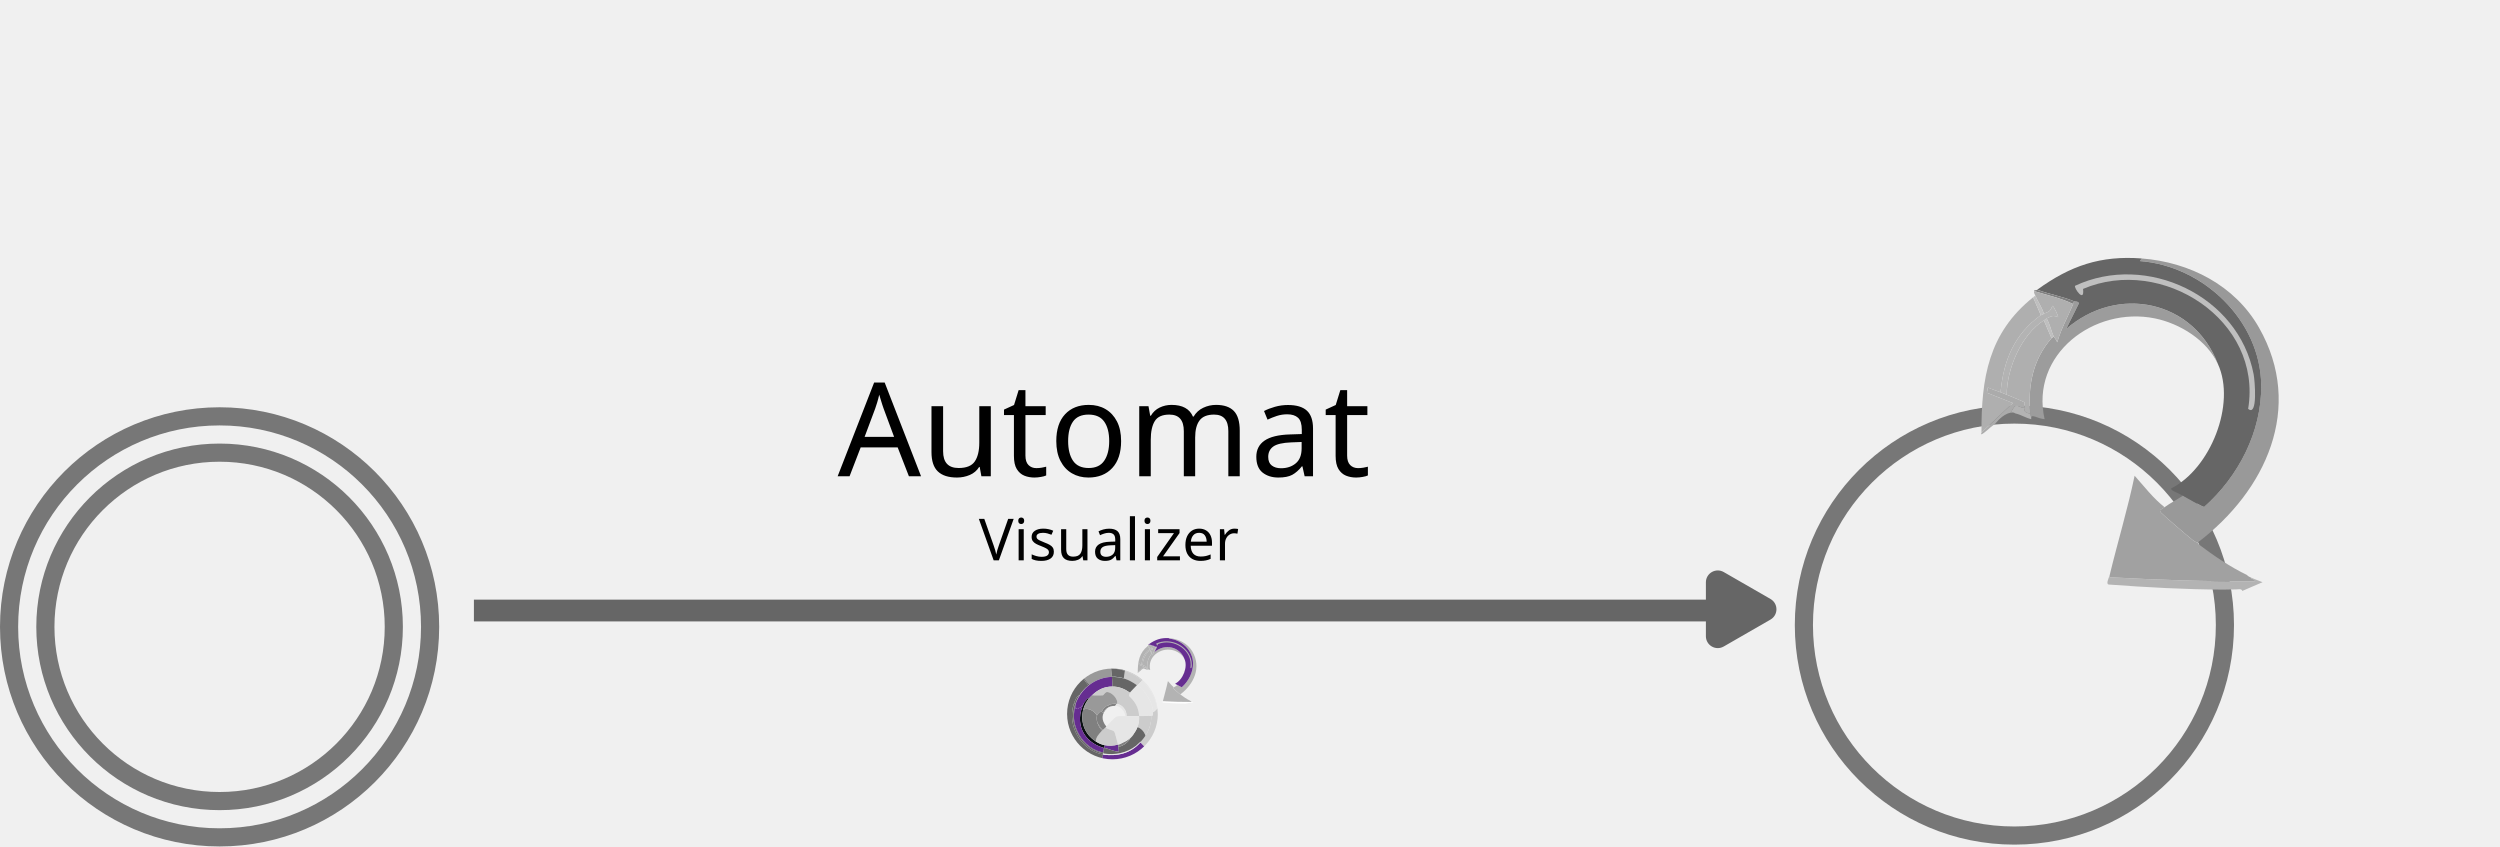
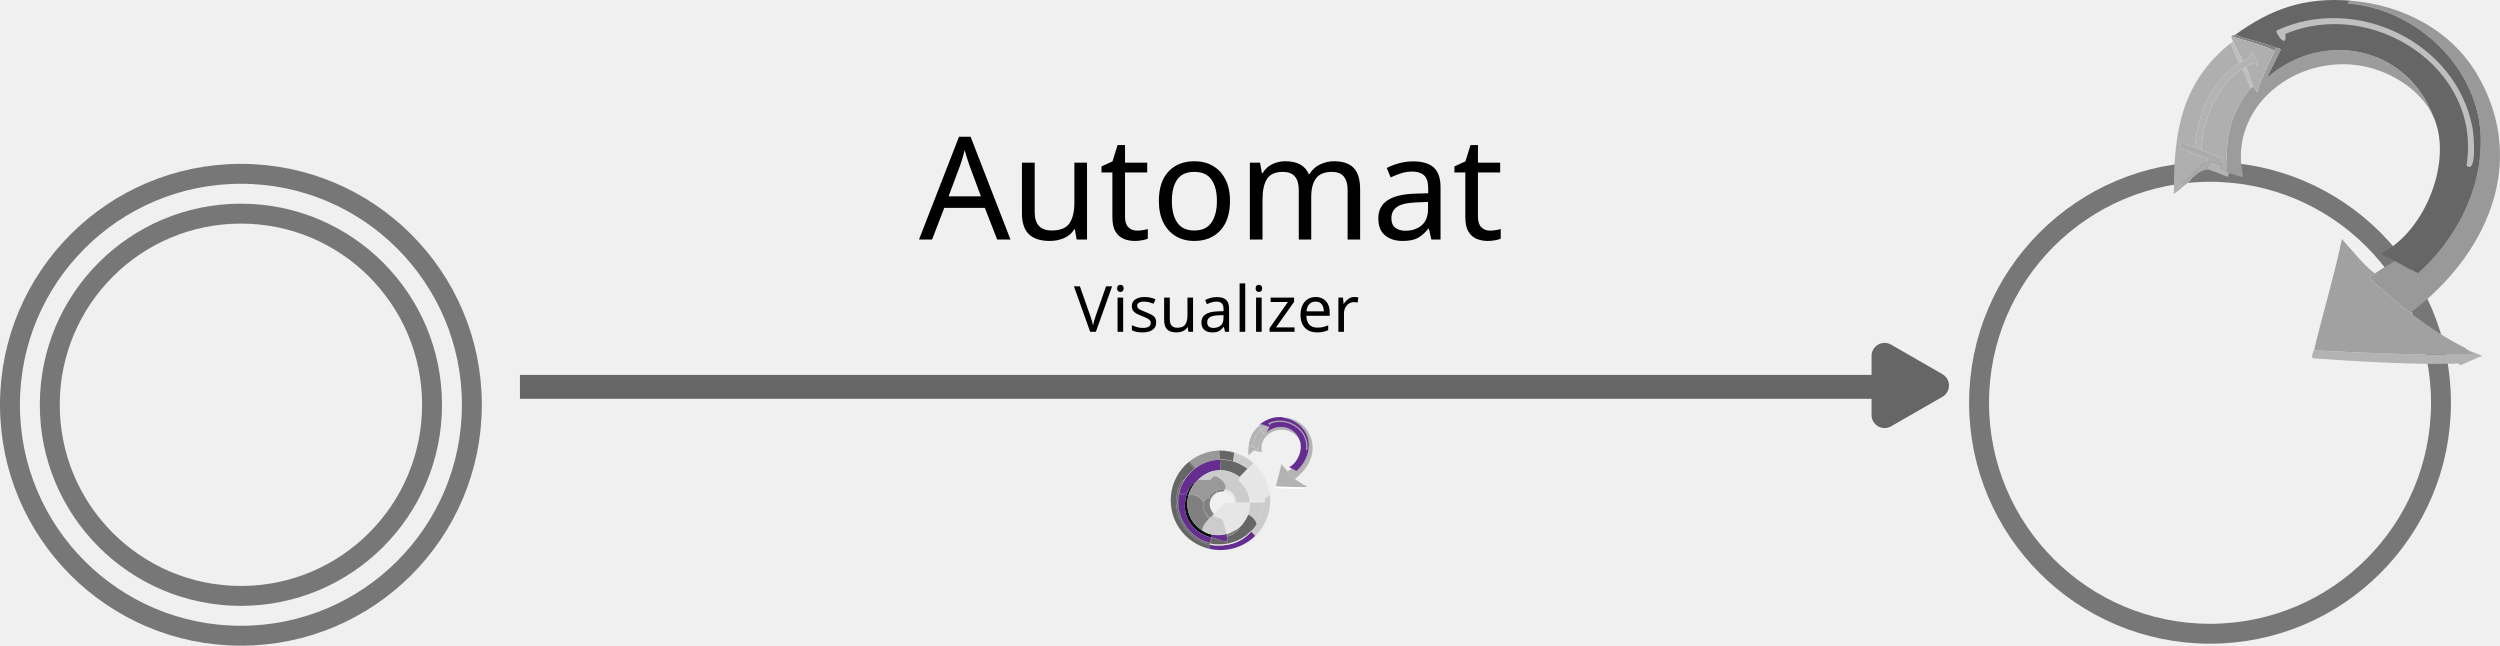
- <svg xmlns="http://www.w3.org/2000/svg" viewBox="0 0 688.79 233.21">
+ <svg xmlns="http://www.w3.org/2000/svg" id="Layer_2" data-name="Layer 2" viewBox="0 0 627.82 162.15">
  <defs>
    <style>
      .cls-1 {
        fill: #ccc;
      }

      .cls-1, .cls-2, .cls-3, .cls-4, .cls-5, .cls-6, .cls-7, .cls-8, .cls-9, .cls-10, .cls-11, .cls-12, .cls-13, .cls-14, .cls-15, .cls-16 {
        stroke-width: 0px;
      }

      .cls-2 {
        fill: #ababab;
      }

      .cls-17, .cls-6, .cls-18 {
        fill: #666;
      }

      .cls-17, .cls-18 {
        stroke: #666;
      }

      .cls-17, .cls-18, .cls-19 {
        stroke-miterlimit: 10;
      }

      .cls-3 {
        fill: #b3b3b3;
      }

      .cls-4, .cls-19 {
        fill: none;
      }

      .cls-5 {
        fill: #662d91;
      }

      .cls-7 {
        fill: #e6e6e6;
      }

      .cls-8 {
        fill: #999;
      }

      .cls-9 {
        fill: gray;
      }

      .cls-18 {
        stroke-width: 6px;
      }

      .cls-10 {
        fill: #9c9c9c;
      }

      .cls-11 {
        fill: #0a0f12;
      }

      .cls-12 {
        fill: #bdccd4;
      }

      .cls-20 {
        font-size: 36px;
      }

      .cls-20, .cls-21 {
        fill: #000;
        font-family: MicrosoftYaHei, 'Microsoft YaHei';
      }

      .cls-22 {
        clip-path: url(#clippath);
      }

      .cls-13 {
        fill: #a1a1a1;
      }

      .cls-14 {
        fill: #bfbfbf;
      }

      .cls-15 {
        fill: #afafaf;
      }

      .cls-16 {
        fill: #fff;
      }

      .cls-19 {
        stroke: #777;
        stroke-width: 5px;
      }

      .cls-21 {
        font-size: 16px;
      }
    </style>
    <clipPath id="clippath">
-       <path class="cls-4" d="M317.75,191.25c.8,1.65,1.25,3.5,1.25,5.45,0,6.9-5.6,12.5-12.5,12.5s-12.5-5.6-12.5-12.5,5.6-12.5,12.5-12.5c4.95,0,9.22,2.88,11.25,7.05" />
+       <path class="cls-4" d="M317.75,120.19c.8,1.65,1.25,3.5,1.25,5.45,0,6.9-5.6,12.5-12.5,12.5s-12.5-5.6-12.5-12.5,5.6-12.5,12.5-12.5c4.95,0,9.22,2.88,11.25,7.05" />
    </clipPath>
  </defs>
-   <g id="Layer_1" data-name="Layer 1">
-     <circle id="Loop_State" data-name="Loop State" class="cls-19" cx="555" cy="172.21" r="58" />
+   <g id="Layer_1-2" data-name="Layer 1">
+     <circle id="Loop_State" data-name="Loop State" class="cls-19" cx="555" cy="101.15" r="58" />
    <g id="Loop">
      <g>
        <g>
-           <path class="cls-3" d="M620.22,159.16c.44.19,2.99,1.21,3.15,1.25l-.68.29c-1.62.73-3.29,1.38-4.91,2.12-.17-.74-1.2-.42-1.79-.43-1.13-.02-2.26.06-3.39.06-10.55-.04-21.1-.63-31.62-1.4-.84-.15.05-1.77.22-2.51v.5c13.29.72,26.63,1.21,39.94,1.12.49-.69-1.24-.55-.93-1Z" />
-           <path class="cls-13" d="M596.38,139.75c-1.21.89-1.62.62-.95,1.52.34.46,7.52,6.61,8.66,7.5,1.2.94,1.43.61,1.49.66.07.06-.18.26.26.59,4.19,3.17,8.54,6.12,13.27,8.42.06.03.02.25,1.12.72-.31.45,1.43.32.93,1-13.31.09-26.65-.4-39.93-1.12v-.5c2.21-9.17,4.97-18.22,6.89-27.47,2.67,2.97,5.1,6.2,8.26,8.68Z" />
-         </g>
-         <g>
-           <path class="cls-8" d="M590.07,71.21c13.1,1,25.65,7.34,32.32,19.06,12.55,22.05,1.84,44.98-16.81,59.15-.06-.05-.29.28-1.49-.66-1.14-.89-8.32-7.04-8.66-7.5-.67-.9-.26-.63.95-1.52,1.6-1.17,3.4-2.07,5.05-3.18.71.39,5.54,3.19,5.85,3.09,9.44-8.38,15.87-20.77,15.71-33.58-.22-17.79-15.97-32.85-33.42-34.15l.49-.72Z" />
-           <path class="cls-10" d="M611.06,100.29c-3.01-6.56-10.44-11.16-17.37-12.57-16.78-3.41-34.38,9.98-30.37,27.77-1.85-.13-3.67-1.5-3.69-.41-.04-.32-.23-.64-.27-1.09-.69-7.62.71-14.91,5.87-20.8.09-.1.44-.35.6-.46.04.08.56.66.98,1.58,1.03-3.69,2.91-7.03,4.39-10.53.12-.29.05-.55.29-.73.19.08,1.17-.1,1.25.57q-1.74,3.51-3.49,7.03c14.17-12.32,35.1-7.95,41.81,9.65Z" />
-           <g>
-             <path class="cls-6" d="M590.07,71.21l-.49.72c17.44,1.3,33.2,16.36,33.42,34.15.16,12.81-6.27,25.2-15.71,33.58-.32.1-5.14-2.7-5.85-3.09-1.53-.84-3.66-1.49-3.19-2.04,10.76-5.42,17.87-23.24,12.82-34.24-6.71-17.6-27.64-21.96-41.81-9.65q1.74-3.51,3.49-7.03c-.08-.67-1.06-.48-1.25-.57-3.18-1.36-6.96-2-10.22-3.21,9.15-6.64,17.49-9.48,28.8-8.62Z" />
-             <path class="cls-9" d="M561.27,79.83c3.26,1.22,7.04,1.86,10.22,3.21-.24.18-.17.44-.29.73-3.37-1.65-7.18-2.46-10.78-3.58.15-.49.37-.02.85-.37Z" />
-             <path class="cls-14" d="M571.73,78.73c19.64-9.2,45.09,2.74,49.19,24.43.31,1.64,1.2,11.78-1.52,9.49,4.05-24.5-23.78-42.33-45.49-33.05.51,4.12-2.66-.39-2.18-.87Z" />
-           </g>
-           <g>
-             <path class="cls-15" d="M560.16,81.92l2.12,4.91c-7.34,5.29-10.26,12.47-11.1,21.25-1.16-.44-2.35-.8-3.48-1.31l-.29,1.43,7.15,2.84q-4.31,4.07-8.63,8.14c-.07-15,1.93-27.43,14.22-37.26Z" />
-             <path class="cls-3" d="M557.88,112.41c.08.37-.77,1.1,1.48,1.57.04.45.23.77.27,1.09.07.52-.03.39-.02.41-1.47-.33-2.82-1.24-4.29-1.56-.34-.07-.38-.41-1.31-.24,1.66-3.26,1.52-1.41,3.87-1.27Z" />
-             <path class="cls-15" d="M563.11,88.27l2.12,4.91c-5.17,5.9-6.56,13.18-5.87,20.8-2.26-.47-1.4-1.2-1.48-1.57-.22-1.04,0-1.42-.04-1.49-.14-.23-4.31-1.91-4.95-2.18.02-7.19,4.08-16.61,10.23-20.48Z" />
-             <g>
-               <path class="cls-15" d="M571.2,83.77c-1.48,3.5-3.36,6.84-4.39,10.53-.43-.92-.95-1.5-.98-1.58-.72-1.57-1.05-3.46-1.95-4.98,1.26-.63,1.82-.95,3.16-.36.14-.26-1.23-3.09-1.56-3.14-.77,2.07-1.48,1.63-2.35,2.22-.53-1.76-1.67-3.34-2.36-5-.17-.41-.48-.79-.34-1.26,3.6,1.12,7.41,1.92,10.78,3.58Z" />
-               <path class="cls-14" d="M560.77,81.45c.69,1.66,1.83,3.24,2.36,5-.68.47-.81.34-.85.37l-2.12-4.91c.2-.16.38-.34.6-.46Z" />
-               <path class="cls-14" d="M565.83,92.72c-.16.11-.52.36-.6.46l-2.12-4.91c.4-.25.73-.51.77-.53.9,1.52,1.23,3.41,1.95,4.98Z" />
-             </g>
-             <g>
-               <path class="cls-2" d="M551.19,108.08c.55.21,1.16.45,1.7.67.64.27,4.82,1.94,4.95,2.18.04.06-.18.44.04,1.49-2.35-.14-2.21-1.99-3.87,1.27-2.39.44-4.09,2.89-4.3,3.06-.4.32-.79.57-1.21.92-.83.71-3.26,2.96-2.56,1.51q4.31-4.07,8.63-8.14l-7.15-2.84.29-1.43c1.13.51,2.32.87,3.48,1.31Z" />
-               <path class="cls-3" d="M563.88,87.74s-.37.28-.77.53c-6.15,3.86-10.21,13.29-10.23,20.48-.54-.23-1.15-.46-1.7-.67.84-8.78,3.76-15.97,11.1-21.25.04-.03.16.1.85-.37.87-.59,1.59-.15,2.35-2.22.33.06,1.69,2.88,1.56,3.14-1.33-.59-1.9-.27-3.16.36Z" />
+           <path class="cls-3" d="M620.22,88.1c.44.19,2.99,1.21,3.15,1.25l-.68.29c-1.62.73-3.29,1.38-4.91,2.12-.17-.74-1.2-.42-1.79-.43-1.13-.02-2.26.06-3.39.06-10.55-.04-21.1-.63-31.62-1.4-.84-.15.05-1.77.22-2.51v.5c13.29.72,26.63,1.21,39.94,1.12.49-.69-1.24-.55-.93-1Z" />
+           <path class="cls-13" d="M596.38,68.69c-1.21.89-1.62.62-.95,1.52.34.46,7.52,6.61,8.66,7.5,1.2.94,1.43.61,1.49.66.07.06-.18.26.26.59,4.19,3.17,8.54,6.12,13.27,8.42.06.03.02.25,1.12.72-.31.45,1.43.32.93,1-13.31.09-26.65-.4-39.93-1.12v-.5c2.21-9.17,4.97-18.22,6.89-27.47,2.67,2.97,5.1,6.2,8.26,8.68Z" />
+         </g>
+         <g>
+           <path class="cls-8" d="M590.07.15c13.1,1,25.65,7.34,32.32,19.06,12.55,22.05,1.84,44.98-16.81,59.15-.06-.05-.29.28-1.49-.66-1.14-.89-8.32-7.04-8.66-7.5-.67-.9-.26-.63.95-1.52,1.6-1.17,3.4-2.07,5.05-3.18.71.39,5.54,3.19,5.85,3.09,9.44-8.38,15.87-20.77,15.71-33.58-.22-17.79-15.97-32.85-33.42-34.15l.49-.72Z" />
+           <path class="cls-10" d="M611.06,29.23c-3.01-6.56-10.44-11.16-17.37-12.57-16.78-3.41-34.38,9.98-30.37,27.77-1.85-.13-3.67-1.5-3.69-.41-.04-.32-.23-.64-.27-1.09-.69-7.62.71-14.91,5.87-20.8.09-.1.44-.35.6-.46.04.08.56.66.98,1.58,1.03-3.69,2.91-7.03,4.39-10.53.12-.29.05-.55.29-.73.19.08,1.17-.1,1.25.57q-1.74,3.51-3.49,7.03c14.17-12.32,35.1-7.95,41.81,9.65Z" />
+           <g>
+             <path class="cls-6" d="M590.07.15l-.49.72c17.44,1.3,33.2,16.36,33.42,34.15.16,12.81-6.27,25.2-15.71,33.58-.32.1-5.14-2.7-5.85-3.09-1.53-.84-3.66-1.49-3.19-2.04,10.76-5.42,17.87-23.24,12.82-34.24-6.71-17.6-27.64-21.96-41.81-9.65q1.74-3.51,3.49-7.03c-.08-.67-1.06-.48-1.25-.57-3.18-1.36-6.96-2-10.22-3.21,9.15-6.64,17.49-9.48,28.8-8.62Z" />
+             <path class="cls-9" d="M561.27,8.77c3.26,1.22,7.04,1.86,10.22,3.21-.24.18-.17.44-.29.73-3.37-1.65-7.18-2.46-10.78-3.58.15-.49.37-.02.85-.37Z" />
+             <path class="cls-14" d="M571.73,7.67c19.64-9.2,45.09,2.74,49.19,24.43.31,1.64,1.2,11.78-1.52,9.49,4.05-24.5-23.78-42.33-45.49-33.05.51,4.12-2.66-.39-2.18-.87Z" />
+           </g>
+           <g>
+             <path class="cls-15" d="M560.16,10.86l2.12,4.91c-7.34,5.29-10.26,12.47-11.1,21.25-1.16-.44-2.35-.8-3.48-1.31l-.29,1.43,7.15,2.84q-4.31,4.07-8.63,8.14c-.07-15,1.93-27.43,14.22-37.26Z" />
+             <path class="cls-3" d="M557.88,41.35c.08.37-.77,1.1,1.48,1.57.04.45.23.77.27,1.09.07.52-.03.39-.02.41-1.47-.33-2.82-1.24-4.29-1.56-.34-.07-.38-.41-1.31-.24,1.66-3.26,1.52-1.41,3.87-1.27Z" />
+             <path class="cls-15" d="M563.11,17.21l2.12,4.91c-5.17,5.9-6.56,13.18-5.87,20.8-2.26-.47-1.4-1.2-1.48-1.57-.22-1.04,0-1.42-.04-1.49-.14-.23-4.31-1.91-4.95-2.18.02-7.19,4.08-16.61,10.23-20.48Z" />
+             <g>
+               <path class="cls-15" d="M571.2,12.71c-1.48,3.5-3.36,6.84-4.39,10.53-.43-.92-.95-1.5-.98-1.58-.72-1.57-1.05-3.46-1.95-4.98,1.26-.63,1.82-.95,3.16-.36.14-.26-1.23-3.09-1.56-3.14-.77,2.07-1.48,1.63-2.35,2.22-.53-1.76-1.67-3.34-2.36-5-.17-.41-.48-.79-.34-1.26,3.6,1.12,7.41,1.92,10.78,3.58Z" />
+               <path class="cls-14" d="M560.77,10.39c.69,1.66,1.83,3.24,2.36,5-.68.47-.81.34-.85.37l-2.12-4.91c.2-.16.38-.34.6-.46Z" />
+               <path class="cls-14" d="M565.83,21.66c-.16.11-.52.36-.6.46l-2.12-4.91c.4-.25.73-.51.77-.53.9,1.52,1.23,3.41,1.95,4.98Z" />
+             </g>
+             <g>
+               <path class="cls-2" d="M551.19,37.02c.55.21,1.16.45,1.7.67.64.27,4.82,1.94,4.95,2.18.04.06-.18.44.04,1.49-2.35-.14-2.21-1.99-3.87,1.27-2.39.44-4.09,2.89-4.3,3.06-.4.32-.79.57-1.21.92-.83.71-3.26,2.96-2.56,1.51q4.31-4.07,8.63-8.14l-7.15-2.84.29-1.43c1.13.51,2.32.87,3.48,1.31Z" />
+               <path class="cls-3" d="M563.88,16.68s-.37.28-.77.53c-6.15,3.86-10.21,13.29-10.23,20.48-.54-.23-1.15-.46-1.7-.67.84-8.78,3.76-15.97,11.1-21.25.04-.03.16.1.85-.37.87-.59,1.59-.15,2.35-2.22.33.06,1.69,2.88,1.56,3.14-1.33-.59-1.9-.27-3.16.36Z" />
            </g>
          </g>
        </g>
      </g>
    </g>
    <g id="Accepting_State" data-name="Accepting State">
-       <circle class="cls-19" cx="60.5" cy="172.71" r="58" />
-       <circle class="cls-19" cx="60.5" cy="172.71" r="48" />
-     </g>
-     <path class="cls-17" d="M487.55,165.46l-12.89-7.42c-1.85-1.06-4.16.27-4.16,2.4v14.85c0,2.13,2.31,3.47,4.16,2.4l12.89-7.42c1.85-1.07,1.85-3.74,0-4.81Z" />
-     <line class="cls-18" x1="481.57" y1="168.21" x2="130.57" y2="168.21" />
+       <circle class="cls-19" cx="60.5" cy="101.65" r="58" />
+       <circle class="cls-19" cx="60.5" cy="101.65" r="48" />
+     </g>
+     <path class="cls-17" d="M487.55,94.4l-12.89-7.42c-1.85-1.06-4.16.27-4.16,2.4v14.85c0,2.13,2.31,3.47,4.16,2.4l12.89-7.42c1.85-1.07,1.85-3.74,0-4.81Z" />
+     <line class="cls-18" x1="481.57" y1="97.15" x2="130.57" y2="97.15" />
+   </g>
+   <g id="Layer_2-2" data-name="Layer 2">
    <g id="Loop-2" data-name="Loop">
      <g>
        <g>
-           <path class="cls-16" d="M326.64,193.85c-2.09,0-4.17-.13-6.25-.28-.17-.03,0-.35.04-.5v.1c2.63.14,3.94.04,6.57.03.1-.14,1.08.09,1.14,0,.09.04.59.24.62.25l-.13.06" />
-           <path class="cls-3" d="M323.43,189.37c-.24.18-.32.12-.19.3.07.09,1.49,1.31,1.71,1.48.24.19.28.12.29.13.01.01-.04.05.05.12.83.63,1.69,1.21,2.62,1.66.01,0,0,.05.22.14-.06.09.28.06.18.2-2.63.02-5.27-.08-7.89-.22v-.1c.44-1.81.98-3.6,1.36-5.43.53.59,1.01,1.22,1.63,1.71Z" />
-         </g>
-         <g>
-           <path class="cls-3" d="M322.18,175.82c2.59.2,5.07,1.45,6.39,3.77,2.48,4.36.36,8.89-3.32,11.69-.01,0-.06.06-.29-.13-.22-.18-1.64-1.39-1.71-1.48-.13-.18-.05-.12.19-.3.32-.23.67-.41,1-.63.14.08,1.09.63,1.16.61,1.87-1.66,3.14-4.11,3.1-6.64-.04-3.52-3.16-6.49-6.6-6.75l.1-.14Z" />
-           <path class="cls-3" d="M318.07,179.66q.34-.69.69-1.39c-.02-.13-.21-.1-.25-.11-.05.03-.03.09-.06.14-.29.69-.66,1.35-.87,2.08-.08-.18-.19-.3-.19-.31-.03.02-.1.07-.12.09-1.02,1.17-1.3,2.6-1.16,4.11,0,.09.05.15.05.22,0-.21.36.06.73.08-.79-3.52,2.69-6.16,6-5.49,1.37.28,2.84,1.19,3.43,2.48-1.33-3.48-5.46-4.34-8.26-1.91Z" />
-           <g>
-             <path class="cls-5" d="M322.09,175.96l.1-.14c-2.24-.17-3.88.39-5.69,1.7.64.24,1.39.37,2.02.64.04.02.23-.02.25.11q-.34.69-.69,1.39c2.8-2.43,6.94-1.57,8.26,1.91,1,2.17-.41,5.7-2.53,6.77-.09.11.33.24.63.4.14.08,1.09.63,1.16.61,1.87-1.66,3.14-4.11,3.1-6.64-.04-3.52-3.16-6.49-6.6-6.75Z" />
-             <path class="cls-5" d="M316.49,177.52c.64.24,1.39.37,2.02.64-.05.03-.03.09-.06.14-.67-.33-1.42-.49-2.13-.71.03-.1.07,0,.17-.07Z" />
-             <path class="cls-3" d="M318.56,177.31c3.88-1.82,8.91.54,9.72,4.83.06.32.24,2.33-.3,1.88.8-4.84-4.7-8.37-8.99-6.53.1.81-.53-.08-.43-.17Z" />
-           </g>
-           <g>
-             <path class="cls-3" d="M313.76,183.13l.06-.28c.22.1.46.17.69.26.17-1.74.74-3.16,2.19-4.2q-.21-.48-.42-.97c-2.43,1.94-2.82,4.4-2.81,7.36l1.71-1.61q-.71-.28-1.41-.56Z" />
-             <path class="cls-3" d="M315.32,184.26c.29.06.56.24.85.31,0,0,.02.02,0-.08,0-.06-.05-.13-.05-.22-.45-.09-.28-.24-.29-.31-.46-.03-.44-.39-.76.25.18-.03.19.03.26.05Z" />
-             <path class="cls-3" d="M315.82,183.96c.02.07-.15.22.29.31-.14-1.51.14-2.95,1.16-4.11q-.21-.48-.42-.97c-1.21.76-2.02,2.63-2.02,4.05.13.05.95.38.98.43,0,.01-.03.09,0,.29Z" />
-             <g>
-               <path class="cls-3" d="M318.46,178.3c-.29.69-.66,1.35-.87,2.08-.08-.18-.19-.3-.19-.31-.14-.31-.21-.68-.39-.98.25-.12.36-.19.62-.07.03-.05-.24-.61-.31-.62-.15.41-.29.32-.47.44-.1-.35-.33-.66-.47-.99-.03-.08-.1-.16-.07-.25.71.22,1.46.38,2.13.71Z" />
-               <path class="cls-3" d="M316.39,177.85c.14.33.36.64.47.99-.14.09-.16.07-.17.07l-.42-.97s.08-.07.12-.09Z" />
-               <path class="cls-3" d="M317.39,180.07s-.1.07-.12.09l-.42-.97c.08-.05.14-.1.15-.11.18.3.24.67.39.98Z" />
-             </g>
-             <g>
-               <path class="cls-3" d="M313.97,185c.08-.07.16-.12.24-.18.04-.03.38-.52.85-.61.33-.64.3-.28.76-.25-.04-.21,0-.28,0-.29-.03-.05-.85-.38-.98-.43-.11-.04-.23-.09-.34-.13-.23-.09-.46-.16-.69-.26l-.06.28q.71.28,1.41.56l-1.71,1.61c-.14.29.34-.16.51-.3Z" />
-               <path class="cls-3" d="M317.01,179.09s-.07.06-.15.11c-1.21.76-2.02,2.63-2.02,4.05-.11-.04-.23-.09-.34-.13.17-1.74.74-3.16,2.19-4.2,0,0,.03.02.17-.07.17-.12.31-.03.47-.44.06.01.33.57.31.62-.26-.12-.37-.05-.62.07Z" />
+           <path class="cls-16" d="M326.64,122.79c-2.09,0-4.17-.13-6.25-.28-.17-.03,0-.35.04-.5v.1c2.63.14,3.94.04,6.57.03.1-.14,1.08.09,1.14,0,.09.04.59.24.62.25l-.13.06" />
+           <path class="cls-3" d="M323.43,118.31c-.24.18-.32.12-.19.3.07.09,1.49,1.31,1.71,1.48.24.19.28.12.29.13.01.01-.04.05.05.12.83.63,1.69,1.21,2.62,1.66.01,0,0,.05.22.14-.06.09.28.06.18.2-2.63.02-5.27-.08-7.89-.22v-.1c.44-1.81.98-3.6,1.36-5.43.53.59,1.01,1.22,1.63,1.71Z" />
+         </g>
+         <g>
+           <path class="cls-3" d="M322.18,104.76c2.59.2,5.07,1.45,6.39,3.77,2.48,4.36.36,8.89-3.32,11.69-.01,0-.06.06-.29-.13-.22-.18-1.64-1.39-1.71-1.48-.13-.18-.05-.12.19-.3.32-.23.67-.41,1-.63.14.08,1.09.63,1.16.61,1.87-1.66,3.14-4.11,3.1-6.64-.04-3.52-3.16-6.49-6.6-6.75l.1-.14Z" />
+           <path class="cls-3" d="M318.07,108.6q.34-.69.69-1.39c-.02-.13-.21-.1-.25-.11-.05.03-.03.09-.06.14-.29.69-.66,1.35-.87,2.08-.08-.18-.19-.3-.19-.31-.03.02-.1.07-.12.09-1.02,1.17-1.3,2.6-1.16,4.11,0,.09.05.15.05.22,0-.21.36.06.73.08-.79-3.52,2.69-6.16,6-5.49,1.37.28,2.84,1.19,3.43,2.48-1.33-3.48-5.46-4.34-8.26-1.91Z" />
+           <g>
+             <path class="cls-5" d="M322.09,104.9l.1-.14c-2.24-.17-3.88.39-5.69,1.7.64.24,1.39.37,2.02.64.04.02.23-.02.25.11q-.34.69-.69,1.39c2.8-2.43,6.94-1.57,8.26,1.91,1,2.17-.41,5.7-2.53,6.77-.09.11.33.24.63.4.14.08,1.09.63,1.16.61,1.87-1.66,3.14-4.11,3.1-6.64-.04-3.52-3.16-6.49-6.6-6.75Z" />
+             <path class="cls-5" d="M316.49,106.46c.64.24,1.39.37,2.02.64-.05.03-.03.09-.06.14-.67-.33-1.42-.49-2.13-.71.03-.1.07,0,.17-.07Z" />
+             <path class="cls-3" d="M318.56,106.25c3.88-1.82,8.91.54,9.72,4.83.06.32.24,2.33-.3,1.88.8-4.84-4.7-8.37-8.99-6.53.1.81-.53-.08-.43-.17Z" />
+           </g>
+           <g>
+             <path class="cls-3" d="M313.76,112.07l.06-.28c.22.1.46.17.69.26.17-1.74.74-3.16,2.19-4.2q-.21-.48-.42-.97c-2.43,1.94-2.82,4.4-2.81,7.36l1.71-1.61q-.71-.28-1.41-.56Z" />
+             <path class="cls-3" d="M315.32,113.2c.29.06.56.24.85.31,0,0,.02.02,0-.08,0-.06-.05-.13-.05-.22-.45-.09-.28-.24-.29-.31-.46-.03-.44-.39-.76.25.18-.03.19.03.26.05Z" />
+             <path class="cls-3" d="M315.82,112.9c.02.07-.15.22.29.31-.14-1.51.14-2.95,1.16-4.11q-.21-.48-.42-.97c-1.21.76-2.02,2.63-2.02,4.05.13.05.95.38.98.43,0,.01-.03.09,0,.29Z" />
+             <g>
+               <path class="cls-3" d="M318.46,107.24c-.29.69-.66,1.35-.87,2.08-.08-.18-.19-.3-.19-.31-.14-.31-.21-.68-.39-.98.25-.12.36-.19.62-.07.03-.05-.24-.61-.31-.62-.15.41-.29.32-.47.44-.1-.35-.33-.66-.47-.99-.03-.08-.1-.16-.07-.25.71.22,1.46.38,2.13.71Z" />
+               <path class="cls-3" d="M316.39,106.79c.14.33.36.64.47.99-.14.09-.16.07-.17.07l-.42-.97s.08-.07.12-.09Z" />
+               <path class="cls-3" d="M317.39,109.01s-.1.07-.12.09l-.42-.97c.08-.05.14-.1.15-.11.18.3.24.67.39.98Z" />
+             </g>
+             <g>
+               <path class="cls-3" d="M313.97,113.94c.08-.07.16-.12.24-.18.04-.03.38-.52.85-.61.33-.64.3-.28.76-.25-.04-.21,0-.28,0-.29-.03-.05-.85-.38-.98-.43-.11-.04-.23-.09-.34-.13-.23-.09-.46-.16-.69-.26l-.06.28q.71.28,1.41.56l-1.71,1.61c-.14.29.34-.16.51-.3Z" />
+               <path class="cls-3" d="M317.01,108.03s-.07.06-.15.11c-1.21.76-2.02,2.63-2.02,4.05-.11-.04-.23-.09-.34-.13.17-1.74.74-3.16,2.19-4.2,0,0,.03.02.17-.07.17-.12.31-.03.47-.44.06.01.33.57.31.62-.26-.12-.37-.05-.62.07Z" />
            </g>
          </g>
        </g>
      </g>
    </g>
-   </g>
-   <g id="Layer_2" data-name="Layer 2">
-     <text class="cls-20" transform="translate(230.79 131.21)">
+     <text class="cls-20" transform="translate(230.79 60.15)">
      <tspan x="0" y="0">Automat</tspan>
    </text>
-     <text class="cls-21" transform="translate(269.69 154.38)">
+     <text class="cls-21" transform="translate(269.69 83.32)">
      <tspan x="0" y="0">Visualizer</tspan>
    </text>
    <g class="cls-22">
      <g>
        <g>
-           <path class="cls-6" d="M297.7,207.25c.09.08.2.17.29.25.15.12.35.21.46.38.62.42,1.22.83,1.89,1.18.13.07.12.08.13.08.33.16.86.35,1.22.5l1.31.57c.06,0,.51.05.53.06l.08-.13c0-.05.01-.11.02-.16-2.48-.46-4.71-1.62-6.49-3.27.17.18.34.35.55.54Z" />
-           <path class="cls-6" d="M298.28,186.77s-.01-.01-.01-.01c-.1-.08-.19.03-.19-.04-1.43,1.06-2.72,2.65-3.57,4.22-1.41,2.61-1.86,5.28-1.36,8.15-.09-.61-.15-1.23-.15-1.87,0-4.28,2.08-8.07,5.28-10.44Z" />
-           <path class="cls-6" d="M303.95,207.92s0-.32,0-.34l-.1.29c-6.07-1.17-9.89-7.98-8.04-13.82.17-.55.96-2.69,1.51-2.35.67-1.08,1.59-2.04,2.56-2.86-.23-.32-1.45-1.93-1.6-2.09-3.2,2.37-5.28,6.16-5.28,10.44,0,.64.06,1.26.15,1.87.04.24.08.49.14.74.42,1.81,1.26,3.49,2.27,5.04.5.53.91,1.15,1.59,1.85,1.77,1.65,4,2.82,6.49,3.27.03-.53.08-1.06.15-1.58,0-.03.16-.45.17-.48Z" />
-           <g>
-             <path class="cls-8" d="M306.13,184.21c-.02-.19-.05-.41-.08-.69-3.02.13-5.35,1.34-7.73,3.07.03.03.05.06.08.08,2.14-1.54,4.75-2.46,7.59-2.46.04,0,.09,0,.13,0Z" />
-             <path class="cls-8" d="M300.13,188.6s.06.04.08.04c1.69-1.3,4-2.11,6.13-2.14l.04-.04c-.14-1.19-.16-1.43-.26-2.25-.04,0-.09,0-.13,0-2.84,0-5.45.92-7.59,2.46.64.58,1.11,1.34,1.72,1.93Z" />
-             <path class="cls-1" d="M320.16,195.24s.05.08.08.46c.06-1.75-1.09-4.37-2.06-5.86-.46-.71-1.71-2.26-2.33-2.79-.95-.63-1.85-1.38-2.86-1.93-.51-.28-1.93-.89-2.56-1.01,0-.13-.3-.07-.34-.08,0,0-.03-.1-.13-.13-.34-.09-1.52-.39-1.62-.25.21.03,1.58.29,1.64.4.02.04-.01.36-.07.77,1.78.56,3.38,1.51,4.74,2.73.18-.18.4-.39.72-.7,2.46,2.04,4.35,5.22,4.77,8.4Z" />
-             <path class="cls-1" d="M309.62,186.88v.04c1.3.36,2.51,1.09,3.61,1.85.07.05.12.04.13.04.69-.67.92-.89,1.31-1.27-1.36-1.22-2.96-2.16-4.74-2.73-.1.76-.28,1.84-.31,2.07Z" />
-             <path class="cls-6" d="M310,184.05c-.06-.11-1.43-.37-1.64-.4-.69-.1-1.62-.16-2.31-.13.03.28.06.5.08.69,1.32.01,2.6.22,3.8.6.06-.4.09-.73.07-.77Z" />
-             <path class="cls-6" d="M309.62,186.88c.03-.23.2-1.31.31-2.07-1.2-.38-2.48-.59-3.8-.6.09.82.12,1.06.26,2.25,1.09-.04,2.18.13,3.23.42Z" />
-           </g>
-           <path class="cls-6" d="M298.33,186.59s-.12.03-.25.13c0,.07.09-.04.19.04,0,0,0,.01.01.01.04-.03.09-.07.13-.1-.03-.03-.05-.06-.08-.08Z" />
-           <path class="cls-6" d="M300.13,188.6c-.61-.6-1.08-1.36-1.72-1.93-.05.03-.09.07-.13.1.16.15,1.38,1.77,1.6,2.09.12-.1.27-.19.25-.25Z" />
-           <path class="cls-6" d="M303.91,207.54c-5.36-1.07-9.12-6.94-7.98-12.24-.05-.22.09-1.02.29-.88-.03.04-.08.19-.08.23.11.21.44-.46.17-.59-.19.49-.13.24-.04-.08-.25-.46-.23.09-.46.08-1.85,5.84,1.97,12.65,8.04,13.82l.1-.29s0-.05-.04-.04Z" />
-           <path class="cls-6" d="M295.81,194.06c.23,0,.21-.54.46-.08.05-.19.14-.36.21-.55.23-.59.51-1.18.84-1.72-.55-.34-1.34,1.8-1.51,2.35Z" />
-           <path class="cls-3" d="M299.88,188.85c-.98.81-1.89,1.77-2.56,2.86-.33.54-.61,1.13-.84,1.72l.04.04c.75-1.84,2.11-3.61,3.7-4.83-.02,0-.08-.04-.08-.04.02.06-.13.15-.25.25Z" />
-           <path class="cls-7" d="M317.69,196.2c-.04-2.7-2.17-5.87-4.33-7.39,0,0-.06,0-.13-.04-.32.39-1.79,1.81-1.93,2.06-.11.19-.23.75-.17.94.1.3,2.54,1.82,2.73,5.52.83-.01,2.72.01,3.32-.04.45-.04.52.1.5-1.05Z" />
-           <g>
-             <path class="cls-1" d="M320.25,195.7c-.03-.38-.08-.44-.08-.46-.6-.52-.98-.36-1.33-.02.1.65.17,1.31.17,1.99,0,3.39-1.31,6.47-3.44,8.78.11.12.24.25.4.42,1.06-1.02,1.84-1.99,2.56-3.28,1.31-2.32,1.95-4.76,1.72-7.43Z" />
-             <path class="cls-1" d="M318.83,195.21c-.34.32-.66.79-1.15.99.02,1.15-.05,1.01-.5,1.05.08,1.95-.54,3.84-1.6,5.46-.36.55-.76,1.01-1.18,1.51-.01.02-.1.21-.21.34.72.76.86.9,1.37,1.43,2.13-2.31,3.44-5.39,3.44-8.78,0-.68-.07-1.34-.17-1.99Z" />
-             <path class="cls-7" d="M320.16,195.24c-.42-3.18-2.31-6.36-4.77-8.4-.32.31-.54.52-.72.7,2.18,1.96,3.69,4.64,4.16,7.67.35-.33.73-.49,1.33.02Z" />
-             <path class="cls-7" d="M314.67,187.54c-.39.38-.62.6-1.31,1.27,2.16,1.52,4.29,4.69,4.33,7.39.49-.2.81-.67,1.15-.99-.47-3.03-1.98-5.71-4.16-7.67Z" />
-           </g>
-           <path class="cls-1" d="M313.86,197.29s-.03,0-.04,0c.13.97-.08,2.1-.42,3.02,1.03.35,1.91,1.35,2.18,2.39,1.06-1.62,1.68-3.51,1.6-5.46-.6.06-2.48.03-3.32.04Z" />
-           <path class="cls-5" d="M300.22,188.64c-1.58,1.22-2.95,2.99-3.7,4.83-.08.19-.13.39-.21.59.27.13-.06.8-.17.59-.03.2-.06.39-.08.59.33.31.19-.45.31-.46.15-.02-.02.88.8.42.06-.03-.1-.34.42-.13.22-.34.6-.68.78-.9.01-.02.11-.36.13-.38.03-.04.12-.01.13-.02.29-.37,1.04-1.63,1.39-1.3.26-.32.55-.59.84-.88,1.59-1.56,3.36-2.44,5.63-2.44,0-.88,0-1.77-.13-2.65-2.14.03-4.44.84-6.13,2.14Z" />
-           <path class="cls-12" d="M306.35,186.5c.97-.01,2.34.16,3.28.42v-.04c-1.05-.29-2.14-.46-3.23-.42l-.04.04Z" />
-           <path class="cls-6" d="M306.35,186.5c.12.88.13,1.76.13,2.65,1.82,0,3.36.64,4.83,1.68.14-.25,1.61-1.67,1.93-2.06-1.1-.76-2.31-1.49-3.61-1.85-.94-.26-2.31-.43-3.28-.42Z" />
-           <path class="cls-6" d="M296.69,201.1c-.85-2.06-.95-3.67-.63-5.86.03-.2.06-.39.08-.59,0-.04.05-.19.08-.23-.2-.14-.35.67-.29.88-1.14,5.3,2.62,11.17,7.98,12.24l.08-.08s0-.08,0-.13c-.19-.06-.39-.08-.59-.13-3.09-.79-5.51-3.21-6.72-6.11Z" />
-           <path class="cls-9" d="M296.27,193.98c-.09.32-.15.57.04.08.08-.19.13-.39.21-.59l-.04-.04c-.07.19-.16.35-.21.55Z" />
-           <path class="cls-1" d="M311.13,191.77c-.07-.19.06-.75.17-.94-1.47-1.04-3.01-1.68-4.83-1.68-2.26,0-4.03.88-5.63,2.44.46,0,2.9.04,3.04,0,.09-.02.64-.82.92-.88,1.22-.27,3.42,1.9,2.92,3.23,1.57.23,2.75,1.81,2.65,3.36,1.15-.02,2.3.02,3.44,0,.01,0,.03,0,.04,0-.19-3.7-2.63-5.22-2.73-5.52Z" />
-           <path class="cls-11" d="M298.45,195.49c.29-1.12.83-2.12,1.55-3.02-.35-.33-1.09.94-1.39,1.3-2.64,5.35-.21,10.71,5.5,12.28-.17,1.2,0,1.24-.71,1.15.19.05.4.06.59.13,0-.07.22-1.11.25-1.3.04-.24.09-.48.13-.71-.91-.17-1.71-.55-2.48-1.05-3-1.94-4.33-5.31-3.44-8.78Z" />
-           <path class="cls-5" d="M308.4,205.06c-.12.02-.26.05-.38.08-1.17.36-2.45.39-3.65.17-.03.24-.08.48-.13.71,1.35.33,2.6,1.01,4.01,1.09.06-.04-.13-1.18-.15-1.34-.05-.61-.21-.44.29-.71Z" />
-           <g>
-             <g>
-               <path class="cls-5" d="M303.62,210.14c.1-.02.08.04.08.04,1.4.31.92.04,2.3.02-.81,0-1.6-.08-2.37-.23,0,.05-.01.11-.02.16Z" />
-               <path class="cls-5" d="M306,210.21s1.69.32,1.92.32c.04,0,.7-.24.82-.13.68-.16,1.82-.6,2.48-.88.83-.36,1.59-.86,2.39-1.26.13-.06.23-.17.38-.21.58-.47,1.22-.88,1.76-1.39.07-.07.14-.18.21-.25-.16-.17-.29-.3-.4-.42-2.38,2.59-5.78,4.22-9.56,4.22Z" />
-               <path class="cls-5" d="M315.56,205.99c-.51-.53-.64-.67-1.37-1.43-2.67,3.03-6.34,3.87-10.25,3.36,0,.03-.16.46-.17.48-.07.52-.12,1.05-.15,1.58.77.14,1.56.23,2.37.23,3.79,0,7.19-1.63,9.56-4.22Z" />
-               <path class="cls-7" d="M304.06,207.58l-.06-.13-.08.08s.04.02.04.04c0,.02,0,.32,0,.34,3.91.51,7.58-.33,10.25-3.36.11-.12.2-.32.21-.34-.51.31-.95.87-1.45,1.26-2.5,1.94-5.81,2.62-8.9,2.1Z" />
-             </g>
-             <g>
-               <path class="cls-6" d="M313.4,200.32c-.25.68-.7,1.44-1.13,2.02-.07.36-.63.76-.88,1.07-.02.03-.2.43-.38.63-.77.88-1.73,1.52-2.9,1.74.01.16.2,1.31.15,1.34-1.41-.08-2.66-.76-4.01-1.09-.03.19-.25,1.24-.25,1.3,0,.04,0,.08,0,.13l.06.13c3.09.52,6.41-.16,8.9-2.1.5-.39.94-.95,1.45-1.26.42-.5.82-.96,1.18-1.51-.27-1.05-1.15-2.04-2.18-2.39Z" />
-               <path class="cls-9" d="M308.4,205.06c-.5.27-.34.11-.29.71,1.17-.22,2.12-.86,2.9-1.74.18-.2.35-.6.38-.63.26-.31.81-.71.88-1.07-1.39,1.85-2.49,1.99-3.86,2.73Z" />
-             </g>
-           </g>
-           <path class="cls-5" d="M298.62,193.77s-.09-.02-.13.02c-.01.02-.11.36-.13.38-.18.23-.56.56-.78.9-.52-.22-.36.09-.42.13-.82.46-.64-.44-.8-.42-.13.01.01.77-.31.46-.32,2.18-.22,3.8.63,5.86,1.2,2.9,3.63,5.32,6.72,6.11.71.08.54.04.71-1.15-5.71-1.57-8.14-6.93-5.5-12.28Z" />
-           <path class="cls-7" d="M307.73,193.94c-.05,0-.11,0-.17,0,0,.1-.25.43-.29.46,1.6.32,2.49,1.33,2.81,2.9.1,0,.2,0,.29,0,.11-1.55-1.08-3.13-2.65-3.36Z" />
-           <g>
-             <path class="cls-7" d="M310.38,197.29c-.1,0-.2,0-.29,0-.71.01-2.01-.07-2.58.21-.46.23-2.2,2.12-2.71,2.65-.07.08-.14.18-.21.25.59.62,2.07.73,2.39,1.15.29.39.84,2.94,1.05,3.59.12-.04.26-.06.38-.08,1.37-.74,2.47-.88,3.86-2.73.44-.58.88-1.34,1.13-2.02.34-.92.55-2.05.42-3.02-1.15.02-2.3-.02-3.44,0Z" />
-             <path class="cls-1" d="M304.58,200.4c-.23.24-.52.46-.76.71-.05.06-.12.11-.17.17-.8.87-1.68,1.73-1.76,2.98.77.5,1.57.88,2.48,1.05,1.2.22,2.48.2,3.65-.17-.21-.65-.76-3.2-1.05-3.59-.33-.43-1.8-.54-2.39-1.15Z" />
-           </g>
-           <g>
-             <path class="cls-8" d="M304.81,190.7c-.28.06-.84.86-.92.88-.15.04-2.58,0-3.04,0-.29.29-.58.56-.84.88-.72.9-1.27,1.91-1.55,3.02,1.45-.57,3.01.41,3.78,1.64.02-.05.54-.82.65-.88.13-.07.66-.13.69-.13.27-.88.98-1.49,1.81-1.85.74-.32,1.38-.42,2.18-.34.05,0,.11,0,.17,0,.5-1.33-1.7-3.5-2.92-3.23Z" />
-             <path class="cls-9" d="M302.36,199.29c-.14-.63-.34-1.53-.13-2.16-.77-1.23-2.32-2.2-3.78-1.64-.89,3.47.44,6.84,3.44,8.78.09-1.25.96-2.11,1.76-2.98-.58-.54-.95-1.24-1.22-1.97,0,0-.07.02-.08-.02Z" />
-             <path class="cls-9" d="M303.58,196.12s.24.31.31.29c.09-.02.57-1.18,1.2-1.34.11-.1.27-.14.38-.25.14-.16.11-.22-.08-.55-.82.35-1.54.96-1.81,1.85Z" />
-             <path class="cls-9" d="M305.38,194.27c.19.33.23.38.08.55.79-.39,1.66-.31,1.74-.34.03,0,0-.04.06-.08.04-.03.29-.36.29-.46-.81-.08-1.44.02-2.18.34Z" />
-             <g>
-               <path class="cls-9" d="M303.89,196.41c-.08.02-.29-.29-.31-.29-.03,0-.56.06-.69.13-.11.06-.63.83-.65.88-.21.63-.01,1.53.13,2.16.01.04.08.02.08.02.42.63.79,1.31,1.39,1.81.24-.25.52-.47.76-.71.07-.08.14-.18.21-.25-1.44-1.74-1.41-3.54.29-5.08-.63.16-1.1,1.33-1.2,1.34Z" />
-               <path class="cls-9" d="M302.44,199.31c.27.74.64,1.43,1.22,1.97.05-.06.11-.11.17-.17-.59-.5-.96-1.17-1.39-1.81Z" />
-             </g>
-           </g>
-         </g>
-         <path class="cls-5" d="M303.19,209.89c-.08.08-.15.18-.19.31l.7.32c1.43.12,3.12.24,4.54,0,.17-.03.34-.09.5-.13-.12-.12-.78.13-.82.13-.24,0-.28-.13-.29-.13-.34,0-.77-.09-1.22-.21-.14,0-.27.02-.41.02-.97,0-1.9-.11-2.81-.31Z" />
-         <path class="cls-5" d="M303.19,209.89c.91.2,1.84.31,2.81.31.14,0,.27-.02.41-.02-1.22-.32-2.66-.85-3.21-.29Z" />
+           <path class="cls-6" d="M297.7,136.19c.09.08.2.17.29.25.15.12.35.21.46.38.62.42,1.22.83,1.89,1.18.13.07.12.08.13.08.33.16.86.35,1.22.5l1.31.57c.06,0,.51.05.53.06l.08-.13c0-.05.01-.11.02-.16-2.48-.46-4.71-1.62-6.49-3.27.17.18.34.35.55.54Z" />
+           <path class="cls-6" d="M298.28,115.71s-.01-.01-.01-.01c-.1-.08-.19.03-.19-.04-1.43,1.06-2.72,2.65-3.57,4.22-1.41,2.61-1.86,5.28-1.36,8.15-.09-.61-.15-1.23-.15-1.87,0-4.28,2.08-8.07,5.28-10.44Z" />
+           <path class="cls-6" d="M303.95,136.86s0-.32,0-.34l-.1.29c-6.07-1.17-9.89-7.98-8.04-13.82.17-.55.96-2.69,1.51-2.35.67-1.08,1.59-2.04,2.56-2.86-.23-.32-1.45-1.93-1.6-2.09-3.2,2.37-5.28,6.16-5.28,10.44,0,.64.06,1.26.15,1.87.04.24.08.49.14.74.42,1.81,1.26,3.49,2.27,5.04.5.53.91,1.15,1.59,1.85,1.77,1.65,4,2.82,6.49,3.27.03-.53.08-1.06.15-1.58,0-.03.16-.45.17-.48Z" />
+           <g>
+             <path class="cls-8" d="M306.13,113.15c-.02-.19-.05-.41-.08-.69-3.02.13-5.35,1.34-7.73,3.07.03.03.05.06.08.08,2.14-1.54,4.75-2.46,7.59-2.46.04,0,.09,0,.13,0Z" />
+             <path class="cls-8" d="M300.13,117.54s.06.04.08.04c1.69-1.3,4-2.11,6.13-2.14l.04-.04c-.14-1.19-.16-1.43-.26-2.25-.04,0-.09,0-.13,0-2.84,0-5.45.92-7.59,2.46.64.58,1.11,1.34,1.72,1.93Z" />
+             <path class="cls-1" d="M320.16,124.18s.05.08.08.46c.06-1.75-1.09-4.37-2.06-5.86-.46-.71-1.71-2.26-2.33-2.79-.95-.63-1.85-1.38-2.86-1.93-.51-.28-1.93-.89-2.56-1.01,0-.13-.3-.07-.34-.08,0,0-.03-.1-.13-.13-.34-.09-1.52-.39-1.62-.25.21.03,1.58.29,1.64.4.02.04-.01.36-.07.77,1.78.56,3.38,1.51,4.74,2.73.18-.18.4-.39.72-.7,2.46,2.04,4.35,5.22,4.77,8.4Z" />
+             <path class="cls-1" d="M309.62,115.82v.04c1.3.36,2.51,1.09,3.61,1.85.07.05.12.04.13.04.69-.67.92-.89,1.31-1.27-1.36-1.22-2.96-2.16-4.74-2.73-.1.76-.28,1.84-.31,2.07Z" />
+             <path class="cls-6" d="M310,112.99c-.06-.11-1.43-.37-1.64-.4-.69-.1-1.62-.16-2.31-.13.03.28.06.5.08.69,1.32.01,2.6.22,3.8.6.06-.4.09-.73.07-.77Z" />
+             <path class="cls-6" d="M309.62,115.82c.03-.23.2-1.31.31-2.07-1.2-.38-2.48-.59-3.8-.6.09.82.12,1.06.26,2.25,1.09-.04,2.18.13,3.23.42Z" />
+           </g>
+           <path class="cls-6" d="M298.33,115.53s-.12.03-.25.13c0,.07.09-.04.19.04,0,0,0,.01.01.01.04-.03.09-.07.13-.1-.03-.03-.05-.06-.08-.08Z" />
+           <path class="cls-6" d="M300.13,117.54c-.61-.6-1.08-1.36-1.72-1.93-.05.03-.09.07-.13.1.16.15,1.38,1.77,1.6,2.09.12-.1.27-.19.25-.25Z" />
+           <path class="cls-6" d="M303.91,136.48c-5.36-1.07-9.12-6.94-7.98-12.24-.05-.22.09-1.02.29-.88-.03.04-.08.19-.08.23.11.21.44-.46.17-.59-.19.49-.13.24-.04-.08-.25-.46-.23.09-.46.08-1.85,5.84,1.97,12.65,8.04,13.82l.1-.29s0-.05-.04-.04Z" />
+           <path class="cls-6" d="M295.81,123c.23,0,.21-.54.46-.08.05-.19.14-.36.21-.55.23-.59.51-1.18.84-1.72-.55-.34-1.34,1.8-1.51,2.35Z" />
+           <path class="cls-3" d="M299.88,117.79c-.98.81-1.89,1.77-2.56,2.86-.33.54-.61,1.13-.84,1.72l.04.04c.75-1.84,2.11-3.61,3.7-4.83-.02,0-.08-.04-.08-.04.02.06-.13.15-.25.25Z" />
+           <path class="cls-7" d="M317.69,125.14c-.04-2.7-2.17-5.87-4.33-7.39,0,0-.06,0-.13-.04-.32.39-1.79,1.81-1.93,2.06-.11.19-.23.75-.17.94.1.3,2.54,1.82,2.73,5.52.83-.01,2.72.01,3.32-.04.45-.04.52.1.5-1.05Z" />
+           <g>
+             <path class="cls-1" d="M320.25,124.64c-.03-.38-.08-.44-.08-.46-.6-.52-.98-.36-1.33-.02.1.65.17,1.31.17,1.99,0,3.39-1.31,6.47-3.44,8.78.11.12.24.25.4.42,1.06-1.02,1.84-1.99,2.56-3.28,1.31-2.32,1.95-4.76,1.72-7.43Z" />
+             <path class="cls-1" d="M318.83,124.15c-.34.32-.66.79-1.15.99.02,1.15-.05,1.01-.5,1.05.08,1.95-.54,3.84-1.6,5.46-.36.55-.76,1.01-1.18,1.51-.01.02-.1.21-.21.34.72.76.86.9,1.37,1.43,2.13-2.31,3.44-5.39,3.44-8.78,0-.68-.07-1.34-.17-1.99Z" />
+             <path class="cls-7" d="M320.16,124.18c-.42-3.18-2.31-6.36-4.77-8.4-.32.31-.54.52-.72.7,2.18,1.96,3.69,4.64,4.16,7.67.35-.33.73-.49,1.33.02Z" />
+             <path class="cls-7" d="M314.67,116.48c-.39.38-.62.6-1.31,1.27,2.16,1.52,4.29,4.69,4.33,7.39.49-.2.81-.67,1.15-.99-.47-3.03-1.98-5.71-4.16-7.67Z" />
+           </g>
+           <path class="cls-1" d="M313.86,126.24s-.03,0-.04,0c.13.97-.08,2.1-.42,3.02,1.03.35,1.91,1.35,2.18,2.39,1.06-1.62,1.68-3.51,1.6-5.46-.6.06-2.48.03-3.32.04Z" />
+           <path class="cls-5" d="M300.22,117.58c-1.58,1.22-2.95,2.99-3.7,4.83-.08.19-.13.39-.21.59.27.13-.06.8-.17.59-.03.2-.06.39-.08.59.33.31.19-.45.31-.46.15-.02-.02.88.8.42.06-.03-.1-.34.42-.13.22-.34.6-.68.78-.9.01-.02.11-.36.13-.38.03-.04.12-.01.13-.02.29-.37,1.04-1.63,1.39-1.3.26-.32.55-.59.84-.88,1.59-1.56,3.36-2.44,5.63-2.44,0-.88,0-1.77-.13-2.65-2.14.03-4.44.84-6.13,2.14Z" />
+           <path class="cls-12" d="M306.35,115.44c.97-.01,2.34.16,3.28.42v-.04c-1.05-.29-2.14-.46-3.23-.42l-.04.04Z" />
+           <path class="cls-6" d="M306.35,115.44c.12.88.13,1.76.13,2.65,1.82,0,3.36.64,4.83,1.68.14-.25,1.61-1.67,1.93-2.06-1.1-.76-2.31-1.49-3.61-1.85-.94-.26-2.31-.43-3.28-.42Z" />
+           <path class="cls-6" d="M296.69,130.04c-.85-2.06-.95-3.67-.63-5.86.03-.2.06-.39.08-.59,0-.04.05-.19.08-.23-.2-.14-.35.67-.29.88-1.14,5.3,2.62,11.17,7.98,12.24l.08-.08s0-.08,0-.13c-.19-.06-.39-.08-.59-.13-3.09-.79-5.51-3.21-6.72-6.11Z" />
+           <path class="cls-9" d="M296.27,122.92c-.09.32-.15.57.04.08.08-.19.13-.39.21-.59l-.04-.04c-.07.19-.16.35-.21.55Z" />
+           <path class="cls-1" d="M311.13,120.71c-.07-.19.06-.75.17-.94-1.47-1.04-3.01-1.68-4.83-1.68-2.26,0-4.03.88-5.63,2.44.46,0,2.9.04,3.04,0,.09-.02.64-.82.92-.88,1.22-.27,3.42,1.9,2.92,3.23,1.57.23,2.75,1.81,2.65,3.36,1.15-.02,2.3.02,3.44,0,.01,0,.03,0,.04,0-.19-3.7-2.63-5.22-2.73-5.52Z" />
+           <path class="cls-11" d="M298.45,124.43c.29-1.12.83-2.12,1.55-3.02-.35-.33-1.09.94-1.39,1.3-2.64,5.35-.21,10.71,5.5,12.28-.17,1.2,0,1.24-.71,1.15.19.05.4.06.59.13,0-.07.22-1.11.25-1.3.04-.24.09-.48.13-.71-.91-.17-1.71-.55-2.48-1.05-3-1.94-4.33-5.31-3.44-8.78Z" />
+           <path class="cls-5" d="M308.4,134c-.12.02-.26.05-.38.08-1.17.36-2.45.39-3.65.17-.03.24-.08.48-.13.71,1.35.33,2.6,1.01,4.01,1.09.06-.04-.13-1.18-.15-1.34-.05-.61-.21-.44.29-.71Z" />
+           <g>
+             <g>
+               <path class="cls-5" d="M303.62,139.08c.1-.02.08.04.08.04,1.4.31.92.04,2.3.02-.81,0-1.6-.08-2.37-.23,0,.05-.01.11-.02.16Z" />
+               <path class="cls-5" d="M306,139.15s1.69.32,1.92.32c.04,0,.7-.24.82-.13.68-.16,1.82-.6,2.48-.88.83-.36,1.59-.86,2.39-1.26.13-.06.23-.17.38-.21.58-.47,1.22-.88,1.76-1.39.07-.07.14-.18.21-.25-.16-.17-.29-.3-.4-.42-2.38,2.59-5.78,4.22-9.56,4.22Z" />
+               <path class="cls-5" d="M315.56,134.93c-.51-.53-.64-.67-1.37-1.43-2.67,3.03-6.34,3.87-10.25,3.36,0,.03-.16.46-.17.48-.07.52-.12,1.05-.15,1.58.77.14,1.56.23,2.37.23,3.79,0,7.19-1.63,9.56-4.22Z" />
+               <path class="cls-7" d="M304.06,136.52l-.06-.13-.08.08s.04.02.04.04c0,.02,0,.32,0,.34,3.91.51,7.58-.33,10.25-3.36.11-.12.2-.32.21-.34-.51.31-.95.87-1.45,1.26-2.5,1.94-5.81,2.62-8.9,2.1Z" />
+             </g>
+             <g>
+               <path class="cls-6" d="M313.4,129.26c-.25.68-.7,1.44-1.13,2.02-.07.36-.63.76-.88,1.07-.02.03-.2.43-.38.63-.77.88-1.73,1.52-2.9,1.74.01.16.2,1.31.15,1.34-1.41-.08-2.66-.76-4.01-1.09-.03.19-.25,1.24-.25,1.3,0,.04,0,.08,0,.13l.06.13c3.09.52,6.41-.16,8.9-2.1.5-.39.94-.95,1.45-1.26.42-.5.82-.96,1.18-1.51-.27-1.05-1.15-2.04-2.18-2.39Z" />
+               <path class="cls-9" d="M308.4,134c-.5.27-.34.11-.29.71,1.17-.22,2.12-.86,2.9-1.74.18-.2.35-.6.38-.63.26-.31.81-.71.88-1.07-1.39,1.85-2.49,1.99-3.86,2.73Z" />
+             </g>
+           </g>
+           <path class="cls-5" d="M298.62,122.71s-.09-.02-.13.02c-.01.02-.11.36-.13.38-.18.23-.56.56-.78.9-.52-.22-.36.09-.42.13-.82.46-.64-.44-.8-.42-.13.01.01.77-.31.46-.32,2.18-.22,3.8.63,5.86,1.2,2.9,3.63,5.32,6.72,6.11.71.08.54.04.71-1.15-5.71-1.57-8.14-6.93-5.5-12.28Z" />
+           <path class="cls-7" d="M307.73,122.88c-.05,0-.11,0-.17,0,0,.1-.25.43-.29.46,1.6.32,2.49,1.33,2.81,2.9.1,0,.2,0,.29,0,.11-1.55-1.08-3.13-2.65-3.36Z" />
+           <g>
+             <path class="cls-7" d="M310.38,126.24c-.1,0-.2,0-.29,0-.71.01-2.01-.07-2.58.21-.46.23-2.2,2.12-2.71,2.65-.07.08-.14.18-.21.25.59.62,2.07.73,2.39,1.15.29.39.84,2.94,1.05,3.59.12-.04.26-.06.38-.08,1.37-.74,2.47-.88,3.86-2.73.44-.58.88-1.34,1.13-2.02.34-.92.55-2.05.42-3.02-1.15.02-2.3-.02-3.44,0Z" />
+             <path class="cls-1" d="M304.58,129.34c-.23.24-.52.46-.76.71-.05.06-.12.11-.17.17-.8.87-1.68,1.73-1.76,2.98.77.5,1.57.88,2.48,1.05,1.2.22,2.48.2,3.65-.17-.21-.65-.76-3.2-1.05-3.59-.33-.43-1.8-.54-2.39-1.15Z" />
+           </g>
+           <g>
+             <path class="cls-8" d="M304.81,119.64c-.28.06-.84.86-.92.88-.15.04-2.58,0-3.04,0-.29.29-.58.56-.84.88-.72.9-1.27,1.91-1.55,3.02,1.45-.57,3.01.41,3.78,1.64.02-.05.54-.82.65-.88.13-.07.66-.13.69-.13.27-.88.98-1.49,1.81-1.85.74-.32,1.38-.42,2.18-.34.05,0,.11,0,.17,0,.5-1.33-1.7-3.5-2.92-3.23Z" />
+             <path class="cls-9" d="M302.36,128.23c-.14-.63-.34-1.53-.13-2.16-.77-1.23-2.32-2.2-3.78-1.64-.89,3.47.44,6.84,3.44,8.78.09-1.25.96-2.11,1.76-2.98-.58-.54-.95-1.24-1.22-1.97,0,0-.07.02-.08-.02Z" />
+             <path class="cls-9" d="M303.58,125.06s.24.31.31.29c.09-.02.57-1.18,1.2-1.34.11-.1.27-.14.38-.25.14-.16.11-.22-.08-.55-.82.35-1.54.96-1.81,1.85Z" />
+             <path class="cls-9" d="M305.38,123.21c.19.33.23.38.08.55.79-.39,1.66-.31,1.74-.34.03,0,0-.04.06-.08.04-.03.29-.36.29-.46-.81-.08-1.44.02-2.18.34Z" />
+             <g>
+               <path class="cls-9" d="M303.89,125.35c-.08.02-.29-.29-.31-.29-.03,0-.56.06-.69.13-.11.06-.63.83-.65.88-.21.63-.01,1.53.13,2.16.01.04.08.02.08.02.42.63.79,1.31,1.39,1.81.24-.25.52-.47.76-.71.07-.08.14-.18.21-.25-1.44-1.74-1.41-3.54.29-5.08-.63.16-1.1,1.33-1.2,1.34Z" />
+               <path class="cls-9" d="M302.44,128.25c.27.74.64,1.43,1.22,1.97.05-.06.11-.11.17-.17-.59-.5-.96-1.17-1.39-1.81Z" />
+             </g>
+           </g>
+         </g>
+         <path class="cls-5" d="M303.19,138.83c-.08.08-.15.18-.19.31l.7.32c1.43.12,3.12.24,4.54,0,.17-.03.34-.09.5-.13-.12-.12-.78.13-.82.13-.24,0-.28-.13-.29-.13-.34,0-.77-.09-1.22-.21-.14,0-.27.02-.41.02-.97,0-1.9-.11-2.81-.31Z" />
+         <path class="cls-5" d="M303.19,138.83c.91.2,1.84.31,2.81.31.14,0,.27-.02.41-.02-1.22-.32-2.66-.85-3.21-.29Z" />
      </g>
    </g>
  </g>
</svg>
